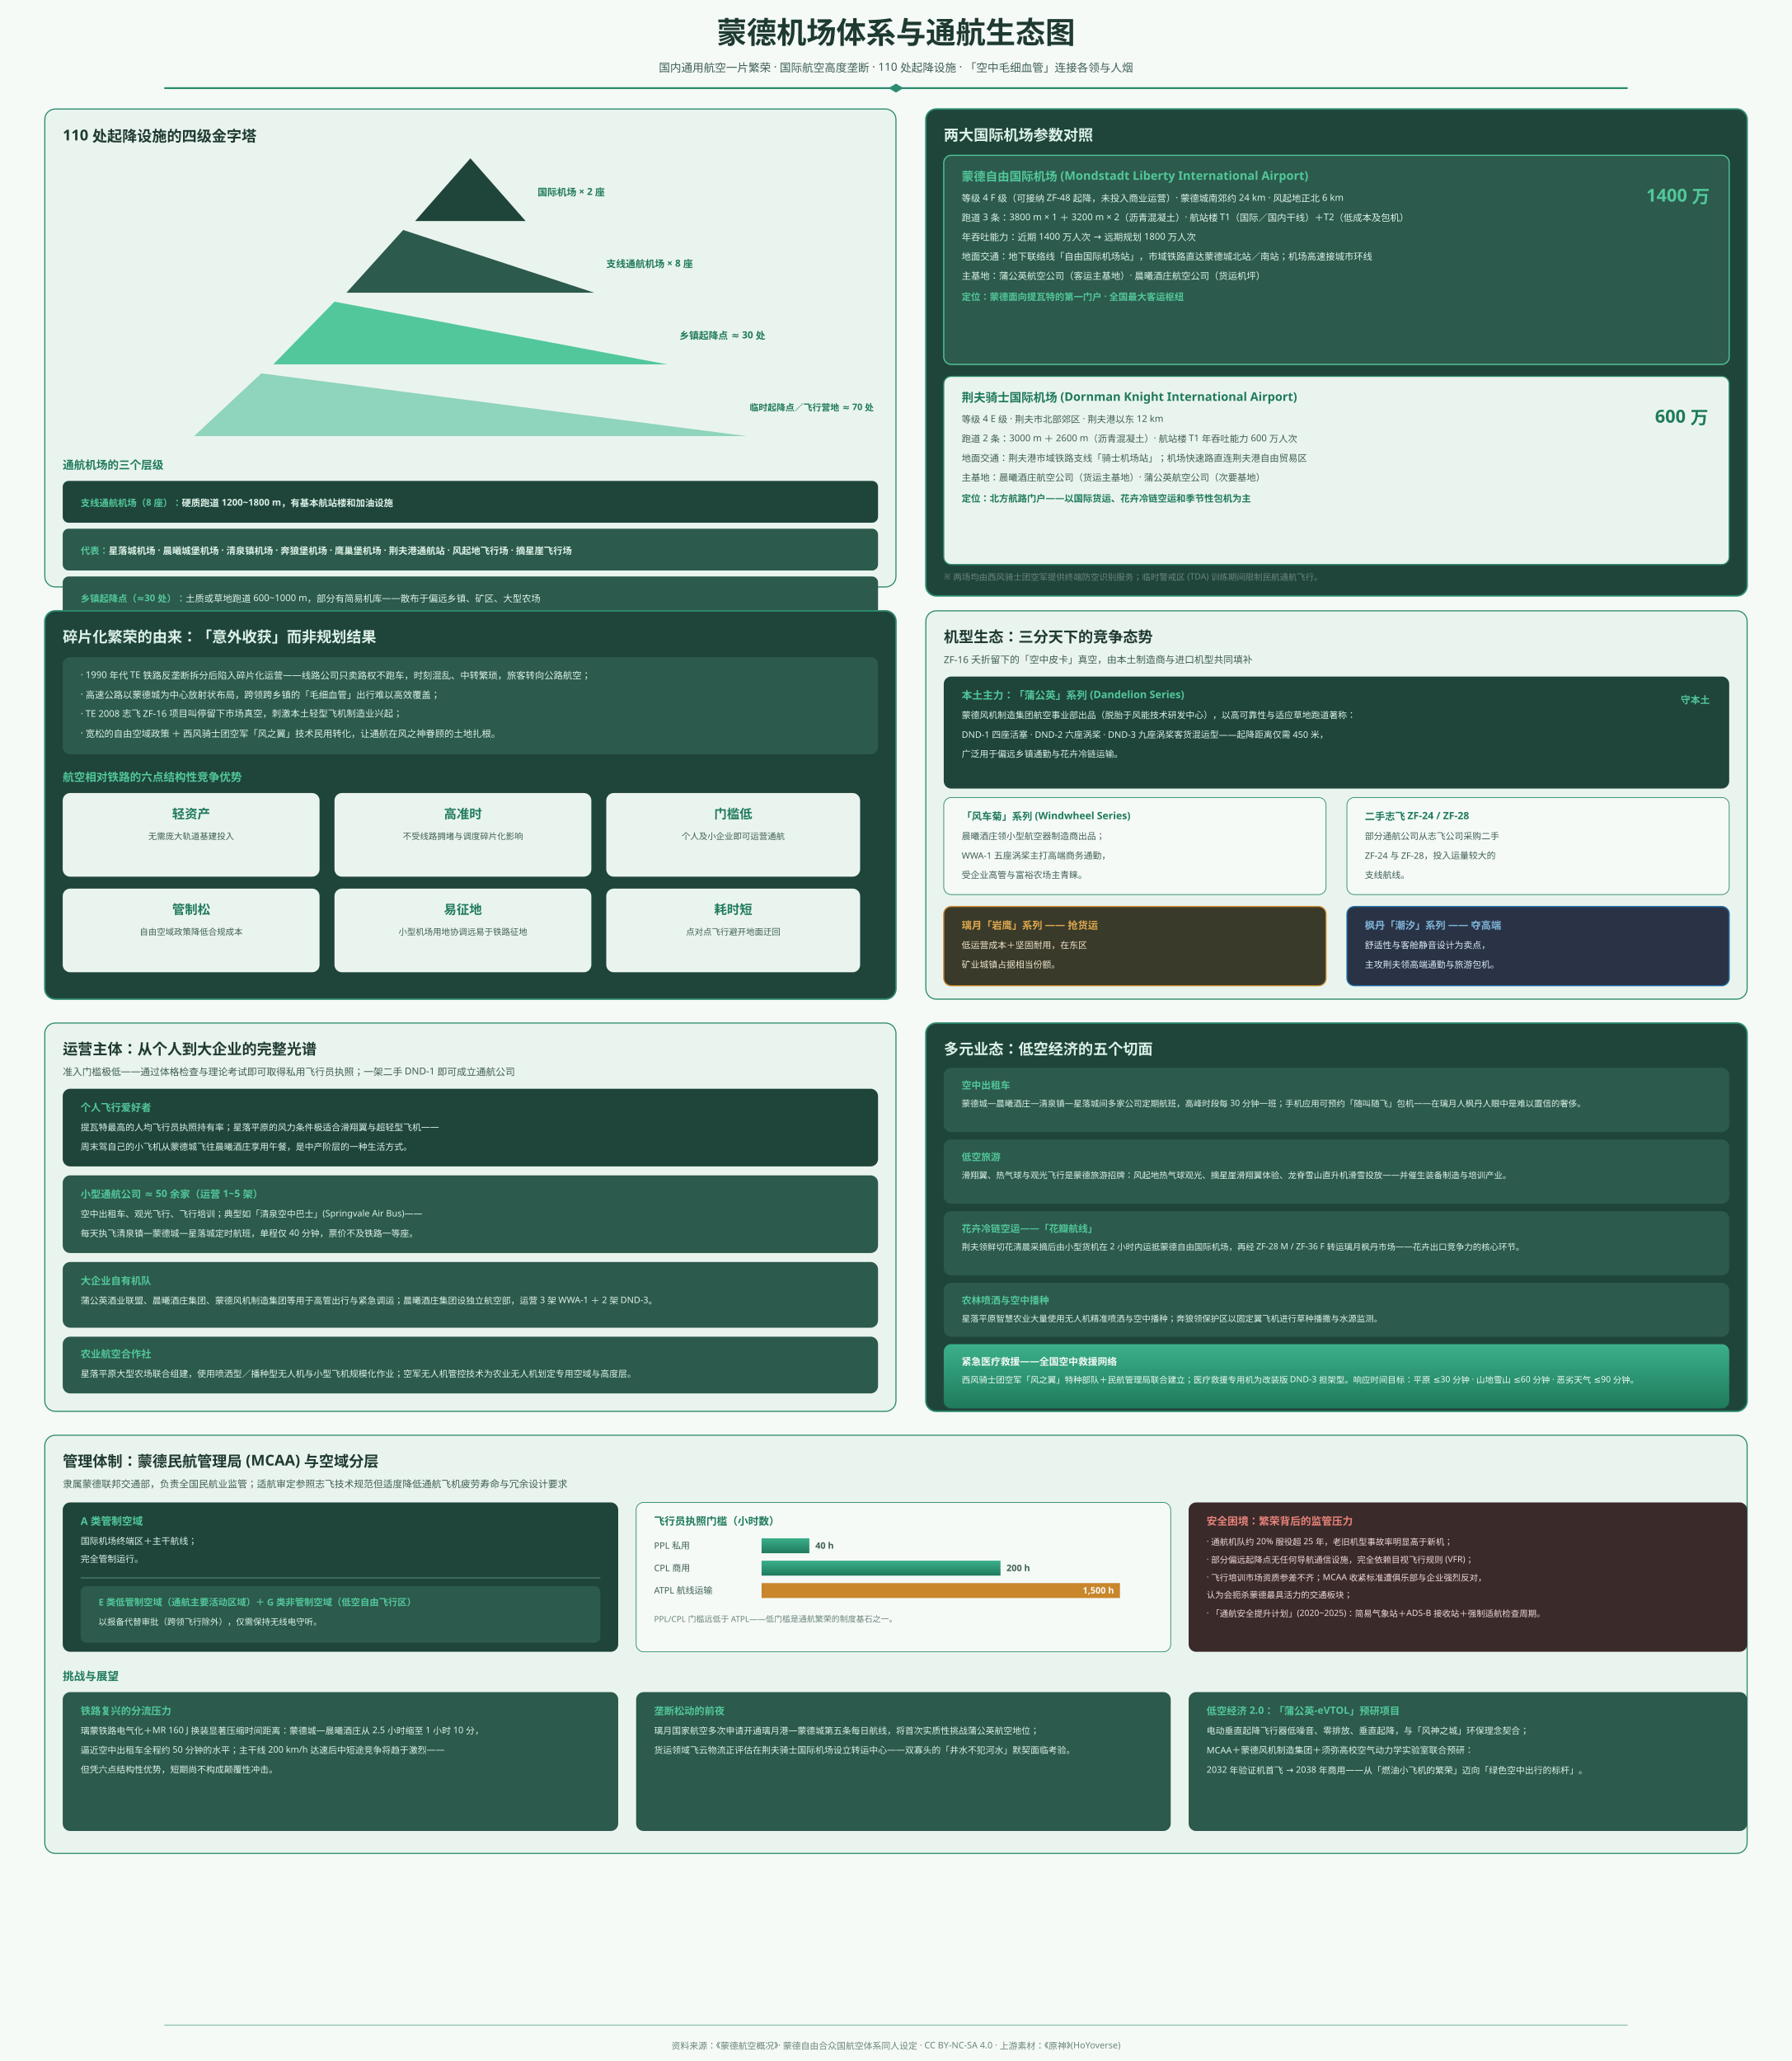
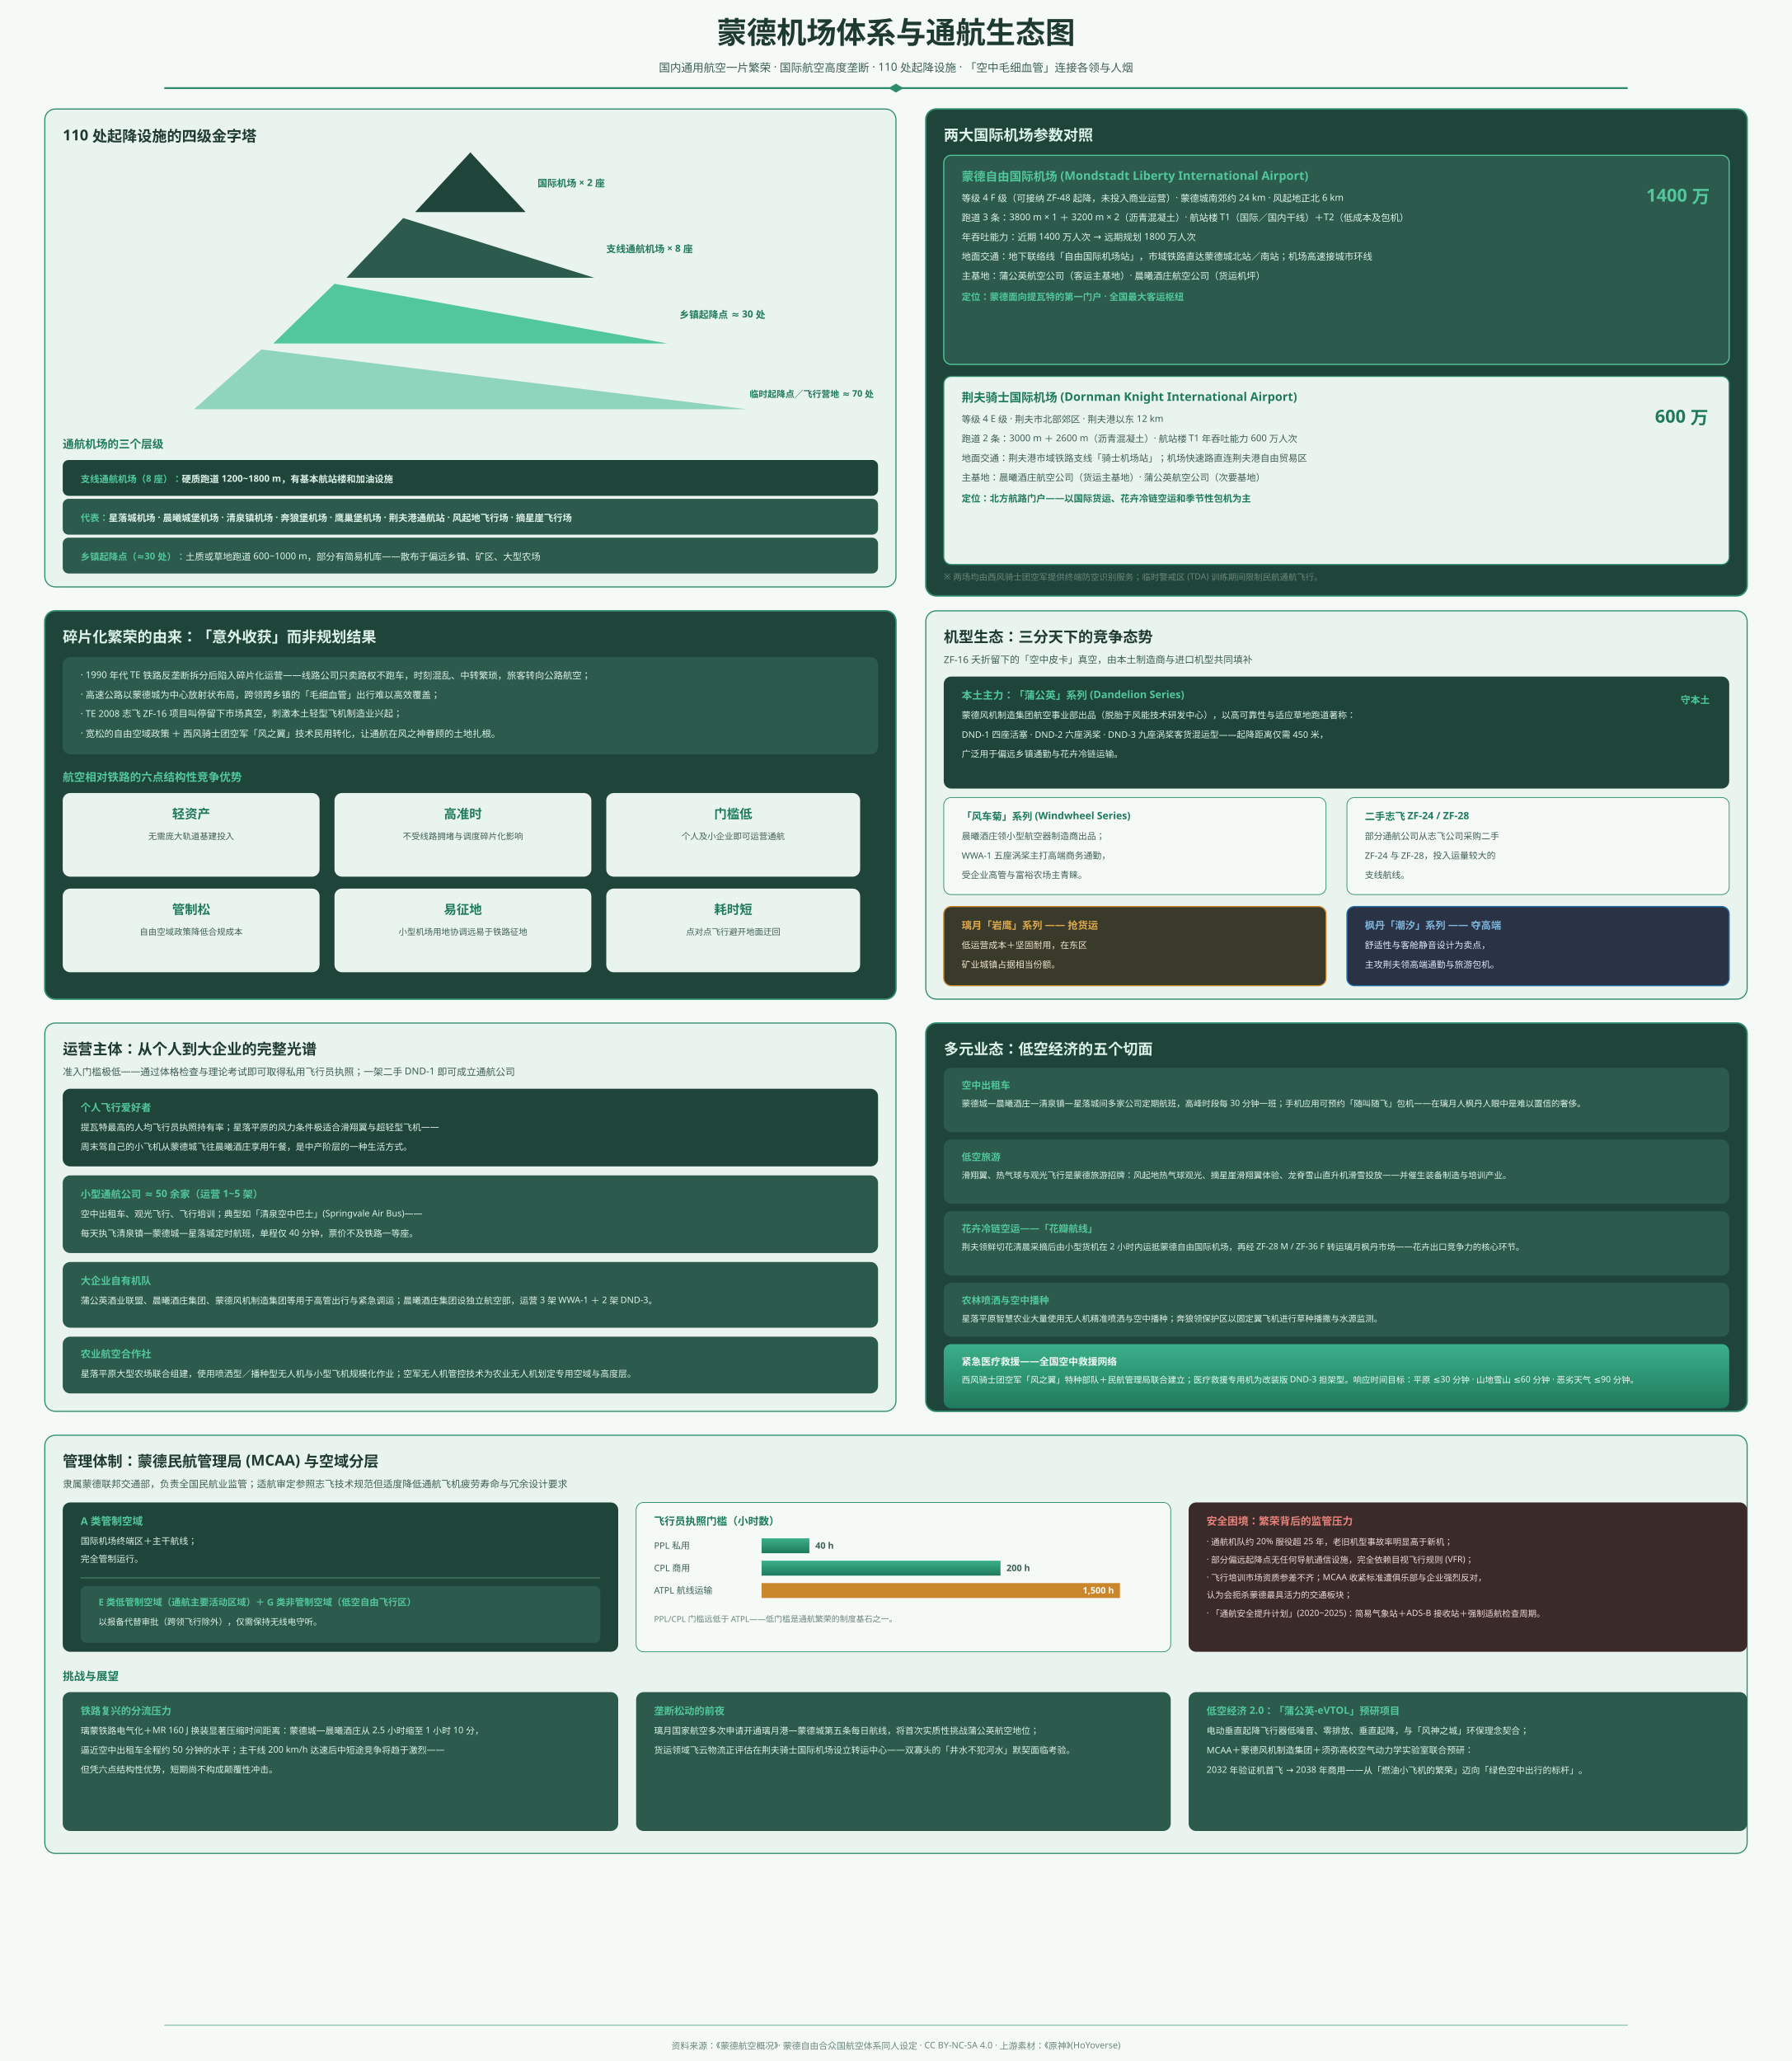
<svg xmlns="http://www.w3.org/2000/svg" viewBox="0 0 2400 2760" font-family="'Microsoft YaHei','PingFang SC','Noto Sans SC',sans-serif">
  <defs>
    <linearGradient id="anemoTop" x1="0" y1="0" x2="0" y2="1">
      <stop offset="0" stop-color="#3BB08A" />
      <stop offset="1" stop-color="#1F7A5C" />
    </linearGradient>
    <marker id="arrowG" viewBox="0 0 10 10" refX="9" refY="5" markerWidth="7" markerHeight="7" orient="auto-start-reverse">
      <path d="M 0 1 L 9 5 L 0 9 Z" fill="#2E8B6E" />
    </marker>
  </defs>
  <rect width="2400" height="2760" fill="#F5FAF7" />
  <text x="1200" y="58" text-anchor="middle" font-size="40" font-weight="700" fill="#1E3A31">蒙德机场体系与通航生态图</text>
  <text x="1200" y="96" text-anchor="middle" font-size="15" fill="#3E5F54">国内通用航空一片繁荣 · 国际航空高度垄断 · 110 处起降设施 · 「空中毛细血管」连接各领与人烟</text>
  <line x1="220" y1="118" x2="2180" y2="118" stroke="#2E8B6E" stroke-width="2.5" />
  <polygon points="1200,112 1210,118 1200,124 1190,118" fill="#2E8B6E" />
  <g>
    <rect x="60" y="146" width="1140" height="640" rx="14" fill="#EAF4EE" stroke="#2E8B6E" stroke-width="1.5" />
    <text x="84" y="188" font-size="20" font-weight="700" fill="#1E3A31">110 处起降设施的四级金字塔</text>
-     <polygon points="630,212 556,296 704,296" fill="#1F453B" />
-     <text x="720" y="262" font-size="13" font-weight="700" fill="#1F7A5C">国际机场 × 2 座</text>
-     <polygon points="540,308 464,392 796,392" fill="#2C5A4C" />
-     <text x="812" y="358" font-size="13" font-weight="700" fill="#1F7A5C">支线通航机场 × 8 座</text>
-     <polygon points="448,404 366,488 894,488" fill="#52C79B" />
-     <text x="910" y="454" font-size="13" font-weight="700" fill="#1F7A5C">乡镇起降点 ≈ 30 处</text>
-     <polygon points="350,500 260,584 1000,584" fill="#8FD4BC" />
-     <text x="1004" y="550" font-size="12" font-weight="700" fill="#1F7A5C">临时起降点／飞行营地 ≈ 70 处</text>
-     <text x="84" y="628" font-size="15" font-weight="700" fill="#1F7A5C">通航机场的三个层级</text>
-     <rect x="84" y="644" width="1092" height="56" rx="8" fill="#1F453B" />
-     <text x="108" y="678" font-size="12.5" font-weight="700" fill="#DDF2E8">
+     <polygon points="630,204 556,284 704,284" fill="#1F453B" />
+     <text x="720" y="250" font-size="13" font-weight="700" fill="#1F7A5C">国际机场 × 2 座</text>
+     <polygon points="540,292 464,372 796,372" fill="#2C5A4C" />
+     <text x="812" y="338" font-size="13" font-weight="700" fill="#1F7A5C">支线通航机场 × 8 座</text>
+     <polygon points="448,380 366,460 894,460" fill="#52C79B" />
+     <text x="910" y="426" font-size="13" font-weight="700" fill="#1F7A5C">乡镇起降点 ≈ 30 处</text>
+     <polygon points="350,468 260,548 1000,548" fill="#8FD4BC" />
+     <text x="1004" y="532" font-size="12" font-weight="700" fill="#1F7A5C">临时起降点／飞行营地 ≈ 70 处</text>
+     <text x="84" y="600" font-size="15" font-weight="700" fill="#1F7A5C">通航机场的三个层级</text>
+     <rect x="84" y="616" width="1092" height="48" rx="8" fill="#1F453B" />
+     <text x="108" y="646" font-size="12.5" font-weight="700" fill="#DDF2E8">
      <tspan fill="#52C79B">支线通航机场（8 座）：</tspan>硬质跑道 1200~1800 m，有基本航站楼和加油设施</text>
-     <rect x="84" y="708" width="1092" height="56" rx="8" fill="#2C5A4C" />
-     <text x="108" y="742" font-size="12.5" font-weight="700" fill="#DDF2E8">
+     <rect x="84" y="668" width="1092" height="48" rx="8" fill="#2C5A4C" />
+     <text x="108" y="698" font-size="12.5" font-weight="700" fill="#DDF2E8">
      <tspan fill="#52C79B">代表：</tspan>星落城机场 · 晨曦城堡机场 · 清泉镇机场 · 奔狼堡机场 · 鹰巢堡机场 · 荆夫港通航站 · 风起地飞行场 · 摘星崖飞行场</text>
-     <rect x="84" y="772" width="1092" height="56" rx="8" fill="#2C5A4C" />
-     <text x="108" y="806" font-size="12.5" fill="#DDF2E8">
+     <rect x="84" y="720" width="1092" height="48" rx="8" fill="#2C5A4C" />
+     <text x="108" y="750" font-size="12.5" fill="#DDF2E8">
      <tspan font-weight="700" fill="#52C79B">乡镇起降点（≈30 处）：</tspan>土质或草地跑道 600~1000 m，部分有简易机库——散布于偏远乡镇、矿区、大型农场</text>
  </g>
  <g>
    <rect x="1240" y="146" width="1100" height="652" rx="14" fill="#1F453B" stroke="#2E8B6E" stroke-width="2" />
    <text x="1264" y="188" font-size="20" font-weight="700" fill="#DDF2E8">两大国际机场参数对照</text>
    <rect x="1264" y="208" width="1052" height="280" rx="10" fill="#2C5A4C" stroke="#52C79B" stroke-width="1.5" />
    <text x="1288" y="242" font-size="16" font-weight="700" fill="#52C79B">蒙德自由国际机场 (Mondstadt Liberty International Airport)</text>
    <text x="1288" y="270" font-size="12.5" fill="#DDF2E8">等级 4 F 级（可接纳 ZF-48 起降，未投入商业运营）· 蒙德城南郊约 24 km · 风起地正北 6 km</text>
    <text x="1288" y="296" font-size="12.5" fill="#DDF2E8">跑道 3 条：3800 m × 1 ＋ 3200 m × 2（沥青混凝土）· 航站楼 T1（国际／国内干线）＋T2（低成本及包机）</text>
    <text x="1288" y="322" font-size="12.5" fill="#DDF2E8">年吞吐能力：近期 1400 万人次 → 远期规划 1800 万人次</text>
    <text x="1288" y="348" font-size="12.5" fill="#DDF2E8">地面交通：地下联络线「自由国际机场站」，市域铁路直达蒙德城北站／南站；机场高速接城市环线</text>
    <text x="1288" y="374" font-size="12.5" fill="#DDF2E8">主基地：蒲公英航空公司（客运主基地）· 晨曦酒庄航空公司（货运机坪）</text>
    <text x="1288" y="402" font-size="12.5" font-weight="700" fill="#52C79B">定位：蒙德面向提瓦特的第一门户 · 全国最大客运枢纽</text>
    <text x="2290" y="270" text-anchor="end" font-size="24" font-weight="700" fill="#52C79B">1400 万</text>
    <rect x="1264" y="504" width="1052" height="252" rx="10" fill="#EAF4EE" stroke="#2E8B6E" stroke-width="1.5" />
    <text x="1288" y="538" font-size="16" font-weight="700" fill="#1F7A5C">荆夫骑士国际机场 (Dornman Knight International Airport)</text>
    <text x="1288" y="566" font-size="12.5" fill="#3E5F54">等级 4 E 级 · 荆夫市北部郊区 · 荆夫港以东 12 km</text>
    <text x="1288" y="592" font-size="12.5" fill="#3E5F54">跑道 2 条：3000 m ＋ 2600 m（沥青混凝土）· 航站楼 T1 年吞吐能力 600 万人次</text>
    <text x="1288" y="618" font-size="12.5" fill="#3E5F54">地面交通：荆夫港市域铁路支线「骑士机场站」；机场快速路直连荆夫港自由贸易区</text>
    <text x="1288" y="644" font-size="12.5" fill="#3E5F54">主基地：晨曦酒庄航空公司（货运主基地）· 蒲公英航空公司（次要基地）</text>
    <text x="1288" y="672" font-size="12.5" font-weight="700" fill="#1F7A5C">定位：北方航路门户——以国际货运、花卉冷链空运和季节性包机为主</text>
    <text x="2288" y="566" text-anchor="end" font-size="24" font-weight="700" fill="#1F7A5C">600 万</text>
    <text x="1264" y="776" font-size="11.5" fill="#6B857B">※ 两场均由西风骑士团空军提供终端防空识别服务；临时警戒区 (TDA) 训练期间限制民航通航飞行。</text>
  </g>
  <g>
    <rect x="60" y="818" width="1140" height="520" rx="14" fill="#1F453B" stroke="#2E8B6E" stroke-width="2" />
    <text x="84" y="860" font-size="20" font-weight="700" fill="#DDF2E8">碎片化繁荣的由来：「意外收获」而非规划结果</text>
    <rect x="84" y="880" width="1092" height="130" rx="10" fill="#2C5A4C" />
    <text x="108" y="908" font-size="12.5" fill="#DDF2E8">· 1990 年代 TE 铁路反垄断拆分后陷入碎片化运营——线路公司只卖路权不跑车，时刻混乱、中转繁琐，旅客转向公路航空；</text>
    <text x="108" y="934" font-size="12.5" fill="#DDF2E8">· 高速公路以蒙德城为中心放射状布局，跨领跨乡镇的「毛细血管」出行难以高效覆盖；</text>
    <text x="108" y="960" font-size="12.5" fill="#DDF2E8">· TE 2008 志飞 ZF-16 项目叫停留下市场真空，刺激本土轻型飞机制造业兴起；</text>
    <text x="108" y="986" font-size="12.5" fill="#DDF2E8">· 宽松的自由空域政策 ＋ 西风骑士团空军「风之翼」技术民用转化，让通航在风之神眷顾的土地扎根。</text>
    <text x="84" y="1046" font-size="15" font-weight="700" fill="#52C79B">航空相对铁路的六点结构性竞争优势</text>
    <rect x="84" y="1062" width="344" height="112" rx="10" fill="#EAF4EE" />
    <text x="256" y="1096" text-anchor="middle" font-size="17" font-weight="700" fill="#1F7A5C">轻资产</text>
    <text x="256" y="1124" text-anchor="middle" font-size="11.5" fill="#3E5F54">无需庞大轨道基建投入</text>
    <rect x="448" y="1062" width="344" height="112" rx="10" fill="#EAF4EE" />
    <text x="620" y="1096" text-anchor="middle" font-size="17" font-weight="700" fill="#1F7A5C">高准时</text>
    <text x="620" y="1124" text-anchor="middle" font-size="11.5" fill="#3E5F54">不受线路拥堵与调度碎片化影响</text>
    <rect x="812" y="1062" width="340" height="112" rx="10" fill="#EAF4EE" />
    <text x="982" y="1096" text-anchor="middle" font-size="17" font-weight="700" fill="#1F7A5C">门槛低</text>
    <text x="982" y="1124" text-anchor="middle" font-size="11.5" fill="#3E5F54">个人及小企业即可运营通航</text>
    <rect x="84" y="1190" width="344" height="112" rx="10" fill="#EAF4EE" />
    <text x="256" y="1224" text-anchor="middle" font-size="17" font-weight="700" fill="#1F7A5C">管制松</text>
    <text x="256" y="1252" text-anchor="middle" font-size="11.5" fill="#3E5F54">自由空域政策降低合规成本</text>
    <rect x="448" y="1190" width="344" height="112" rx="10" fill="#EAF4EE" />
    <text x="620" y="1224" text-anchor="middle" font-size="17" font-weight="700" fill="#1F7A5C">易征地</text>
    <text x="620" y="1252" text-anchor="middle" font-size="11.5" fill="#3E5F54">小型机场用地协调远易于铁路征地</text>
    <rect x="812" y="1190" width="340" height="112" rx="10" fill="#EAF4EE" />
    <text x="982" y="1224" text-anchor="middle" font-size="17" font-weight="700" fill="#1F7A5C">耗时短</text>
    <text x="982" y="1252" text-anchor="middle" font-size="11.5" fill="#3E5F54">点对点飞行避开地面迂回</text>
  </g>
  <g>
    <rect x="1240" y="818" width="1100" height="520" rx="14" fill="#EAF4EE" stroke="#2E8B6E" stroke-width="1.5" />
    <text x="1264" y="860" font-size="20" font-weight="700" fill="#1E3A31">机型生态：三分天下的竞争态势</text>
    <text x="1264" y="888" font-size="13" fill="#3E5F54">ZF-16 夭折留下的「空中皮卡」真空，由本土制造商与进口机型共同填补</text>
    <rect x="1264" y="906" width="1052" height="150" rx="10" fill="#1F453B" />
    <text x="1288" y="936" font-size="14" font-weight="700" fill="#52C79B">本土主力：「蒲公英」系列 (Dandelion Series)</text>
    <text x="1288" y="962" font-size="12" fill="#DDF2E8">蒙德风机制造集团航空事业部出品（脱胎于风能技术研发中心），以高可靠性与适应草地跑道著称：</text>
    <text x="1288" y="988" font-size="12" fill="#DDF2E8">DND-1 四座活塞 · DND-2 六座涡桨 · DND-3 九座涡桨客货混运型——起降距离仅需 450 米，</text>
    <text x="1288" y="1014" font-size="12" fill="#DDF2E8">广泛用于偏远乡镇通勤与花卉冷链运输。</text>
    <text x="2290" y="942" text-anchor="end" font-size="13" font-weight="700" fill="#52C79B">守本土</text>
    <rect x="1264" y="1068" width="512" height="130" rx="10" fill="#F5FAF7" stroke="#2E8B6E" />
    <text x="1288" y="1098" font-size="13.5" font-weight="700" fill="#1F7A5C">「风车菊」系列 (Windwheel Series)</text>
    <text x="1288" y="1124" font-size="12" fill="#3E5F54">晨曦酒庄领小型航空器制造商出品；</text>
    <text x="1288" y="1150" font-size="12" fill="#3E5F54">WWA-1 五座涡桨主打高端商务通勤，</text>
    <text x="1288" y="1176" font-size="12" fill="#3E5F54">受企业高管与富裕农场主青睐。</text>
    <rect x="1804" y="1068" width="512" height="130" rx="10" fill="#F5FAF7" stroke="#2E8B6E" />
    <text x="1828" y="1098" font-size="13.5" font-weight="700" fill="#1F7A5C">二手志飞 ZF-24 / ZF-28</text>
    <text x="1828" y="1124" font-size="12" fill="#3E5F54">部分通航公司从志飞公司采购二手</text>
    <text x="1828" y="1150" font-size="12" fill="#3E5F54">ZF-24 与 ZF-28，投入运量较大的</text>
    <text x="1828" y="1176" font-size="12" fill="#3E5F54">支线航线。</text>
    <rect x="1264" y="1214" width="512" height="106" rx="10" fill="#3A3A2A" stroke="#C9862B" stroke-width="1.5" />
    <text x="1288" y="1244" font-size="13.5" font-weight="700" fill="#E0A94E">璃月「岩鹰」系列 —— 抢货运</text>
    <text x="1288" y="1270" font-size="12" fill="#EDE3CC">低运营成本＋坚固耐用，在东区</text>
    <text x="1288" y="1296" font-size="12" fill="#EDE3CC">矿业城镇占据相当份额。</text>
    <rect x="1804" y="1214" width="512" height="106" rx="10" fill="#2A3345" stroke="#1F6FA8" stroke-width="1.5" />
    <text x="1828" y="1244" font-size="13.5" font-weight="700" fill="#7FB6DC">枫丹「潮汐」系列 —— 夺高端</text>
    <text x="1828" y="1270" font-size="12" fill="#DCE9F5">舒适性与客舱静音设计为卖点，</text>
    <text x="1828" y="1296" font-size="12" fill="#DCE9F5">主攻荆夫领高端通勤与旅游包机。</text>
  </g>
  <g>
    <rect x="60" y="1370" width="1140" height="520" rx="14" fill="#EAF4EE" stroke="#2E8B6E" stroke-width="1.5" />
    <text x="84" y="1412" font-size="20" font-weight="700" fill="#1E3A31">运营主体：从个人到大企业的完整光谱</text>
    <text x="84" y="1440" font-size="13" fill="#3E5F54">准入门槛极低——通过体格检查与理论考试即可取得私用飞行员执照；一架二手 DND-1 即可成立通航公司</text>
    <rect x="84" y="1458" width="1092" height="104" rx="10" fill="#1F453B" />
    <text x="108" y="1488" font-size="13.5" font-weight="700" fill="#52C79B">个人飞行爱好者</text>
    <text x="108" y="1514" font-size="12" fill="#DDF2E8">提瓦特最高的人均飞行员执照持有率；星落平原的风力条件极适合滑翔翼与超轻型飞机——</text>
    <text x="108" y="1540" font-size="12" fill="#DDF2E8">周末驾自己的小飞机从蒙德城飞往晨曦酒庄享用午餐，是中产阶层的一种生活方式。</text>
    <rect x="84" y="1574" width="1092" height="104" rx="10" fill="#2C5A4C" />
    <text x="108" y="1604" font-size="13.5" font-weight="700" fill="#52C79B">小型通航公司 ≈ 50 余家（运营 1~5 架）</text>
    <text x="108" y="1630" font-size="12" fill="#DDF2E8">空中出租车、观光飞行、飞行培训；典型如「清泉空中巴士」(Springvale Air Bus)——</text>
    <text x="108" y="1656" font-size="12" fill="#DDF2E8">每天执飞清泉镇—蒙德城—星落城定时航班，单程仅 40 分钟，票价不及铁路一等座。</text>
    <rect x="84" y="1690" width="1092" height="88 " rx="10" fill="#2C5A4C" />
    <text x="108" y="1720" font-size="13.5" font-weight="700" fill="#52C79B">大企业自有机队</text>
    <text x="108" y="1746" font-size="12" fill="#DDF2E8">蒲公英酒业联盟、晨曦酒庄集团、蒙德风机制造集团等用于高管出行与紧急调运；晨曦酒庄集团设独立航空部，运营 3 架 WWA-1 ＋ 2 架 DND-3。</text>
    <rect x="84" y="1790" width="1092" height="76" rx="10" fill="#2C5A4C" />
    <text x="108" y="1818" font-size="13.5" font-weight="700" fill="#52C79B">农业航空合作社</text>
    <text x="108" y="1844" font-size="12" fill="#DDF2E8">星落平原大型农场联合组建，使用喷洒型／播种型无人机与小型飞机规模化作业；空军无人机管控技术为农业无人机划定专用空域与高度层。</text>
  </g>
  <g>
    <rect x="1240" y="1370" width="1100" height="520" rx="14" fill="#1F453B" stroke="#2E8B6E" stroke-width="2" />
    <text x="1264" y="1412" font-size="20" font-weight="700" fill="#DDF2E8">多元业态：低空经济的五个切面</text>
    <rect x="1264" y="1430" width="1052" height="86" rx="10" fill="#2C5A4C" />
    <text x="1288" y="1458" font-size="13" font-weight="700" fill="#52C79B">空中出租车</text>
    <text x="1288" y="1482" font-size="11.5" fill="#DDF2E8">蒙德城—晨曦酒庄—清泉镇—星落城间多家公司定期航班，高峰时段每 30 分钟一班；手机应用可预约「随叫随飞」包机——在璃月人枫丹人眼中是难以置信的奢侈。</text>
    <rect x="1264" y="1526" width="1052" height="86" rx="10" fill="#2C5A4C" />
    <text x="1288" y="1554" font-size="13" font-weight="700" fill="#52C79B">低空旅游</text>
    <text x="1288" y="1578" font-size="11.5" fill="#DDF2E8">滑翔翼、热气球与观光飞行是蒙德旅游招牌：风起地热气球观光、摘星崖滑翔翼体验、龙脊雪山直升机滑雪投放——并催生装备制造与培训产业。</text>
    <rect x="1264" y="1622" width="1052" height="86" rx="10" fill="#2C5A4C" />
    <text x="1288" y="1650" font-size="13" font-weight="700" fill="#52C79B">花卉冷链空运——「花瓣航线」</text>
    <text x="1288" y="1674" font-size="11.5" fill="#DDF2E8">荆夫领鲜切花清晨采摘后由小型货机在 2 小时内运抵蒙德自由国际机场，再经 ZF-28 M / ZF-36 F 转运璃月枫丹市场——花卉出口竞争力的核心环节。</text>
    <rect x="1264" y="1718" width="1052" height="72" rx="10" fill="#2C5A4C" />
    <text x="1288" y="1746" font-size="13" font-weight="700" fill="#52C79B">农林喷洒与空中播种</text>
    <text x="1288" y="1770" font-size="11.5" fill="#DDF2E8">星落平原智慧农业大量使用无人机精准喷洒与空中播种；奔狼领保护区以固定翼飞机进行草种播撒与水源监测。</text>
    <rect x="1264" y="1800" width="1052" height="86" rx="10" fill="url(#anemoTop)" />
    <text x="1288" y="1828" font-size="13" font-weight="700" fill="#F5FAF7">紧急医疗救援——全国空中救援网络</text>
    <text x="1288" y="1852" font-size="11.5" fill="#EFFBF6">西风骑士团空军「风之翼」特种部队＋民航管理局联合建立；医疗救援专用机为改装版 DND-3 担架型。响应时间目标：平原 ≤30 分钟 · 山地雪山 ≤60 分钟 · 恶劣天气 ≤90 分钟。</text>
  </g>
  <g>
    <rect x="60" y="1922" width="2280" height="560" rx="14" fill="#EAF4EE" stroke="#2E8B6E" stroke-width="1.5" />
    <text x="84" y="1964" font-size="20" font-weight="700" fill="#1E3A31">管理体制：蒙德民航管理局 (MCAA) 与空域分层</text>
    <text x="84" y="1992" font-size="13" fill="#3E5F54">隶属蒙德联邦交通部，负责全国民航业监管；适航审定参照志飞技术规范但适度降低通航飞机疲劳寿命与冗余设计要求</text>
    <rect x="84" y="2012" width="744" height="200" rx="10" fill="#1F453B" />
    <text x="108" y="2042" font-size="14" font-weight="700" fill="#52C79B">A 类管制空域</text>
    <text x="108" y="2068" font-size="12" fill="#DDF2E8">国际机场终端区＋主干航线；</text>
    <text x="108" y="2092" font-size="12" fill="#DDF2E8">完全管制运行。</text>
    <rect x="108" y="2112" width="696" height="2" fill="#3E6E5C" />
    <rect x="108" y="2124" width="696" height="76" rx="8" fill="#2C5A4C" />
    <text x="132" y="2150" font-size="12.5" font-weight="700" fill="#52C79B">E 类低管制空域（通航主要活动区域）＋ G 类非管制空域（低空自由飞行区）</text>
    <text x="132" y="2176" font-size="11.5" fill="#DDF2E8">以报备代替审批（跨领飞行除外），仅需保持无线电守听。</text>
    <rect x="852" y="2012" width="716" height="200" rx="10" fill="#F5FAF7" stroke="#2E8B6E" />
    <text x="876" y="2042" font-size="14" font-weight="700" fill="#1F7A5C">飞行员执照门槛（小时数）</text>
    <g font-size="12" fill="#3E5F54">
      <text x="876" y="2074">PPL 私用</text>
      <rect x="1020" y="2060" width="64" height="20" fill="url(#anemoTop)" />
      <text x="1092" y="2074" font-weight="700">40 h</text>
      <text x="876" y="2104">CPL 商用</text>
      <rect x="1020" y="2090" width="320" height="20" fill="url(#anemoTop)" />
      <text x="1348" y="2104" font-weight="700">200 h</text>
      <text x="876" y="2134">ATPL 航线运输</text>
      <rect x="1020" y="2120" width="480" height="20" fill="#C9862B" />
      <text x="1492" y="2134" text-anchor="end" font-weight="700" fill="#F5FAF7">1,500 h</text>
    </g>
    <text x="876" y="2172" font-size="11" fill="#6B857B">PPL/CPL 门槛远低于 ATPL——低门槛是通航繁荣的制度基石之一。</text>
    <rect x="1592" y="2012" width="748" height="200" rx="10" fill="#3A2A2A" />
    <text x="1616" y="2042" font-size="14" font-weight="700" fill="#E8837A">安全困境：繁荣背后的监管压力</text>
    <text x="1616" y="2068" font-size="11.5" fill="#F0D9D6">· 通航机队约 20% 服役超 25 年，老旧机型事故率明显高于新机；</text>
    <text x="1616" y="2092" font-size="11.5" fill="#F0D9D6">· 部分偏远起降点无任何导航通信设施，完全依赖目视飞行规则 (VFR)；</text>
    <text x="1616" y="2116" font-size="11.5" fill="#F0D9D6">· 飞行培训市场资质参差不齐；MCAA 收紧标准遭俱乐部与企业强烈反对，</text>
    <text x="1616" y="2140" font-size="11.5" fill="#F0D9D6">  认为会扼杀蒙德最具活力的交通板块；</text>
    <text x="1616" y="2164" font-size="11.5" fill="#F0D9D6">· 「通航安全提升计划」(2020~2025)：简易气象站＋ADS-B 接收站＋强制适航检查周期。</text>
    <text x="84" y="2250" font-size="15" font-weight="700" fill="#1F7A5C">挑战与展望</text>
    <rect x="84" y="2266" width="744" height="186" rx="10" fill="#2C5A4C" />
    <text x="108" y="2296" font-size="13.5" font-weight="700" fill="#52C79B">铁路复兴的分流压力</text>
    <text x="108" y="2322" font-size="12" fill="#DDF2E8">璃蒙铁路电气化＋MR 160 J 换装显著压缩时间距离：蒙德城—晨曦酒庄从 2.5 小时缩至 1 小时 10 分，</text>
    <text x="108" y="2348" font-size="12" fill="#DDF2E8">逼近空中出租车全程约 50 分钟的水平；主干线 200 km/h 达速后中短途竞争将趋于激烈——</text>
    <text x="108" y="2374" font-size="12" fill="#DDF2E8">但凭六点结构性优势，短期尚不构成颠覆性冲击。</text>
    <rect x="852" y="2266" width="716" height="186" rx="10" fill="#2C5A4C" />
    <text x="876" y="2296" font-size="13.5" font-weight="700" fill="#52C79B">垄断松动的前夜</text>
    <text x="876" y="2322" font-size="12" fill="#DDF2E8">璃月国家航空多次申请开通璃月港—蒙德城第五条每日航线，将首次实质性挑战蒲公英航空地位；</text>
    <text x="876" y="2348" font-size="12" fill="#DDF2E8">货运领域飞云物流正评估在荆夫骑士国际机场设立转运中心——双寡头的「井水不犯河水」默契面临考验。</text>
    <rect x="1592" y="2266" width="748" height="186" rx="10" fill="#2C5A4C" />
    <text x="1616" y="2296" font-size="13.5" font-weight="700" fill="#52C79B">低空经济 2.0：「蒲公英-eVTOL」预研项目</text>
    <text x="1616" y="2322" font-size="12" fill="#DDF2E8">电动垂直起降飞行器低噪音、零排放、垂直起降，与「风神之城」环保理念契合；</text>
    <text x="1616" y="2348" font-size="12" fill="#DDF2E8">MCAA＋蒙德风机制造集团＋须弥高校空气动力学实验室联合预研：</text>
    <text x="1616" y="2374" font-size="12" fill="#DDF2E8">2032 年验证机首飞 → 2038 年商用——从「燃油小飞机的繁荣」迈向「绿色空中出行的标杆」。</text>
  </g>
  <line x1="220" y1="2712" x2="2180" y2="2712" stroke="#2E8B6E" stroke-width="1.5" opacity="0.5" />
  <text x="1200" y="2744" text-anchor="middle" font-size="12" fill="#6B857B">资料来源：《蒙德航空概况》· 蒙德自由合众国航空体系同人设定 · CC BY-NC-SA 4.0 · 上游素材：《原神》(HoYoverse)</text>
</svg>
